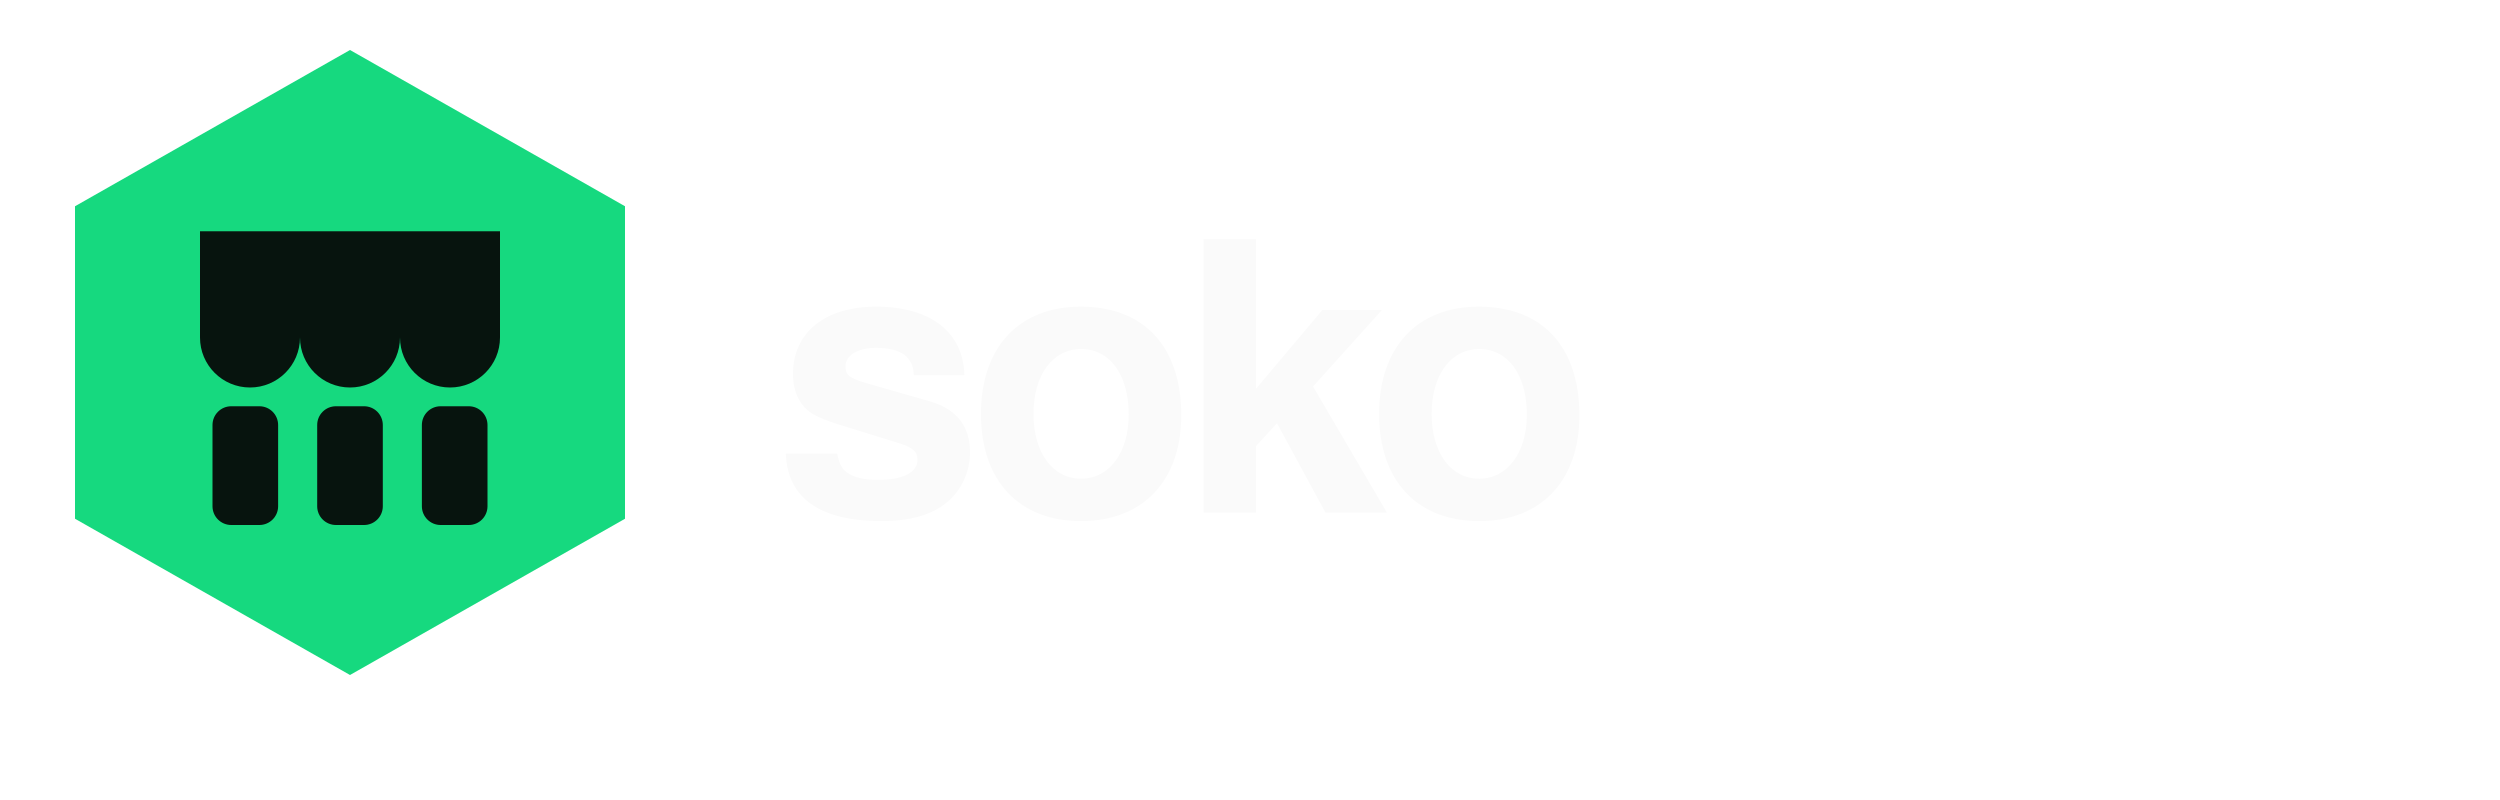
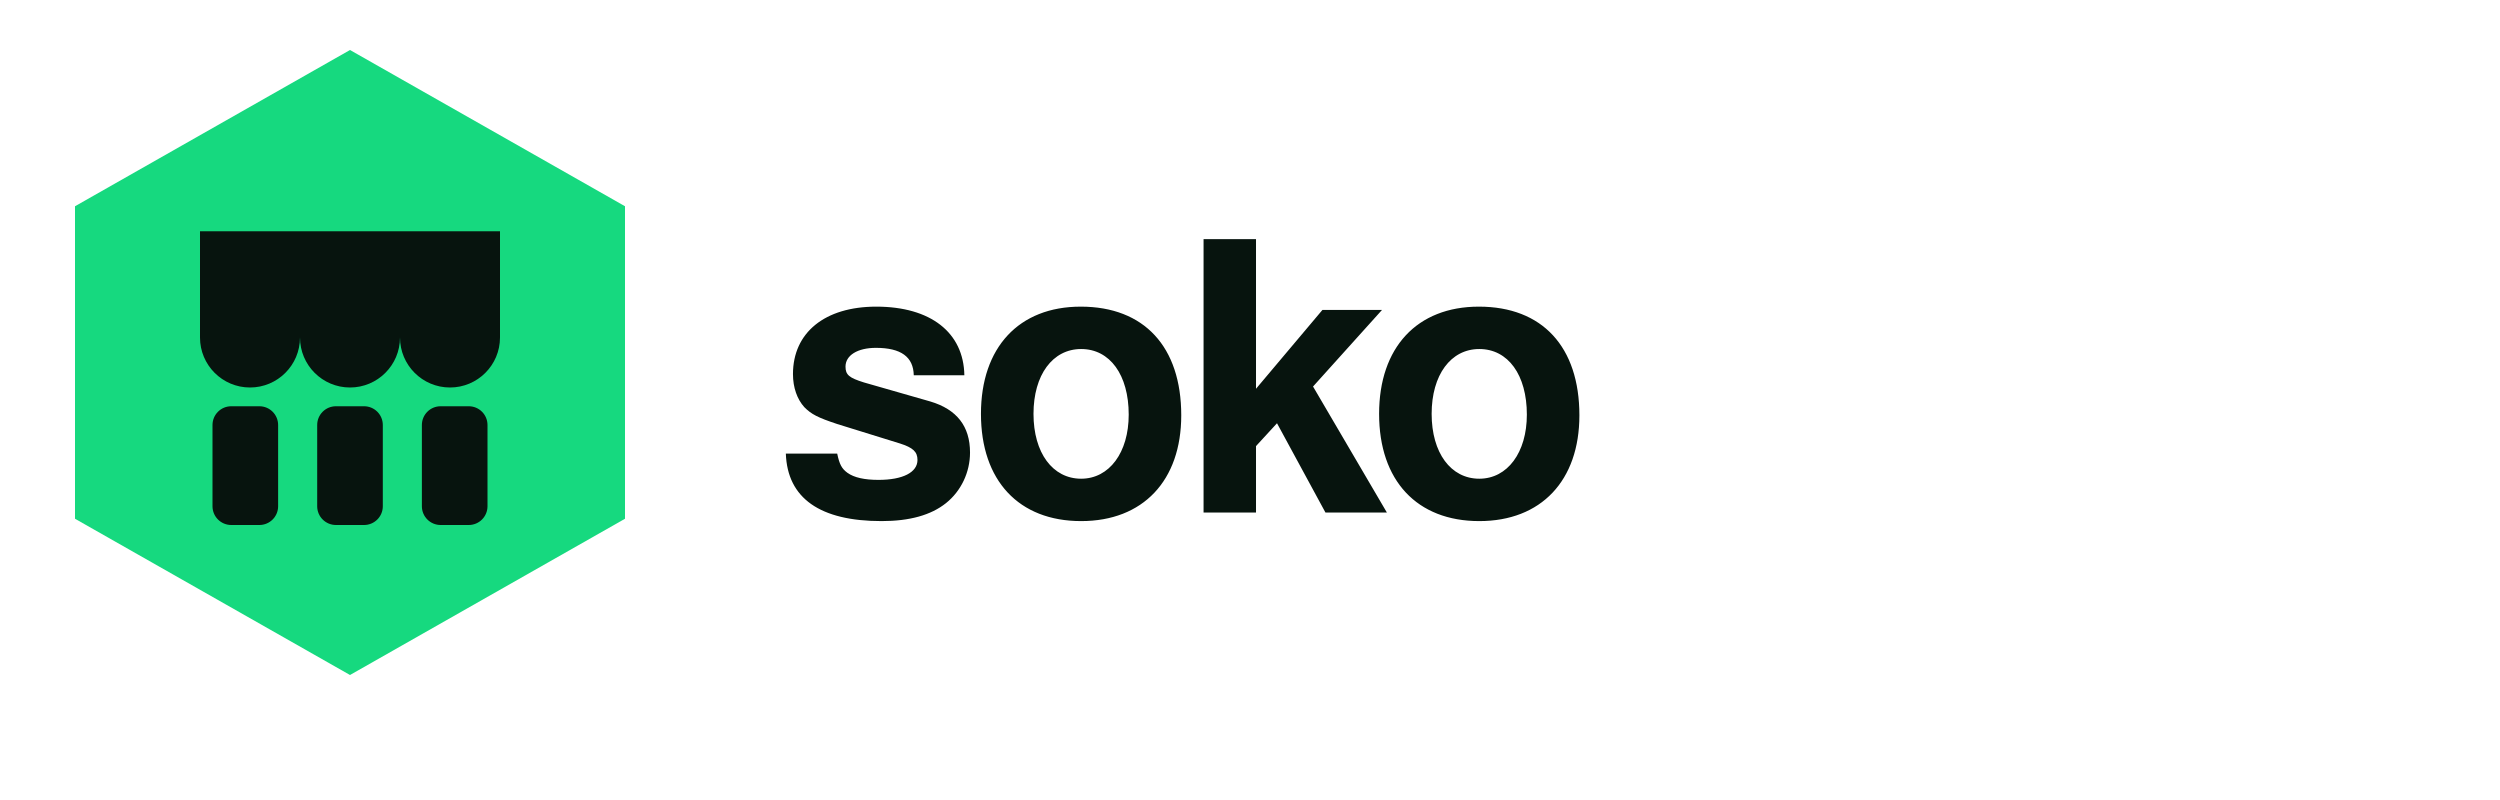
<svg xmlns="http://www.w3.org/2000/svg" viewBox="0 0 400 128" width="400" height="128" role="img" aria-label="Soko">
  <g>
    <path d="M56 8 L100 33 L100 83 L56 108 L12 83 L12 33 Z" fill="#16D97F" />
    <path d="M32 37 H80 V54              a8 8 0 0 1 -16 0              a8 8 0 0 1 -16 0              a8 8 0 0 1 -16 0 Z" fill="#07140E" />
    <rect x="34" y="65" width="10.5" height="19" rx="3" fill="#07140E" />
    <rect x="50.75" y="65" width="10.5" height="19" rx="3" fill="#07140E" />
    <rect x="67.5" y="65" width="10.5" height="19" rx="3" fill="#07140E" />
  </g>
-   <text x="124" y="82" font-family="ui-sans-serif, -apple-system, 'Segoe UI', Helvetica, Arial, sans-serif" font-size="60" font-weight="800" letter-spacing="-2.5" fill="#FAFAFA">soko</text>
+   <text x="124" y="82" font-family="ui-sans-serif, -apple-system, 'Segoe UI', Helvetica, Arial, sans-serif" font-size="60" font-weight="800" letter-spacing="-2.5" fill="#07140E">soko</text>
</svg>
